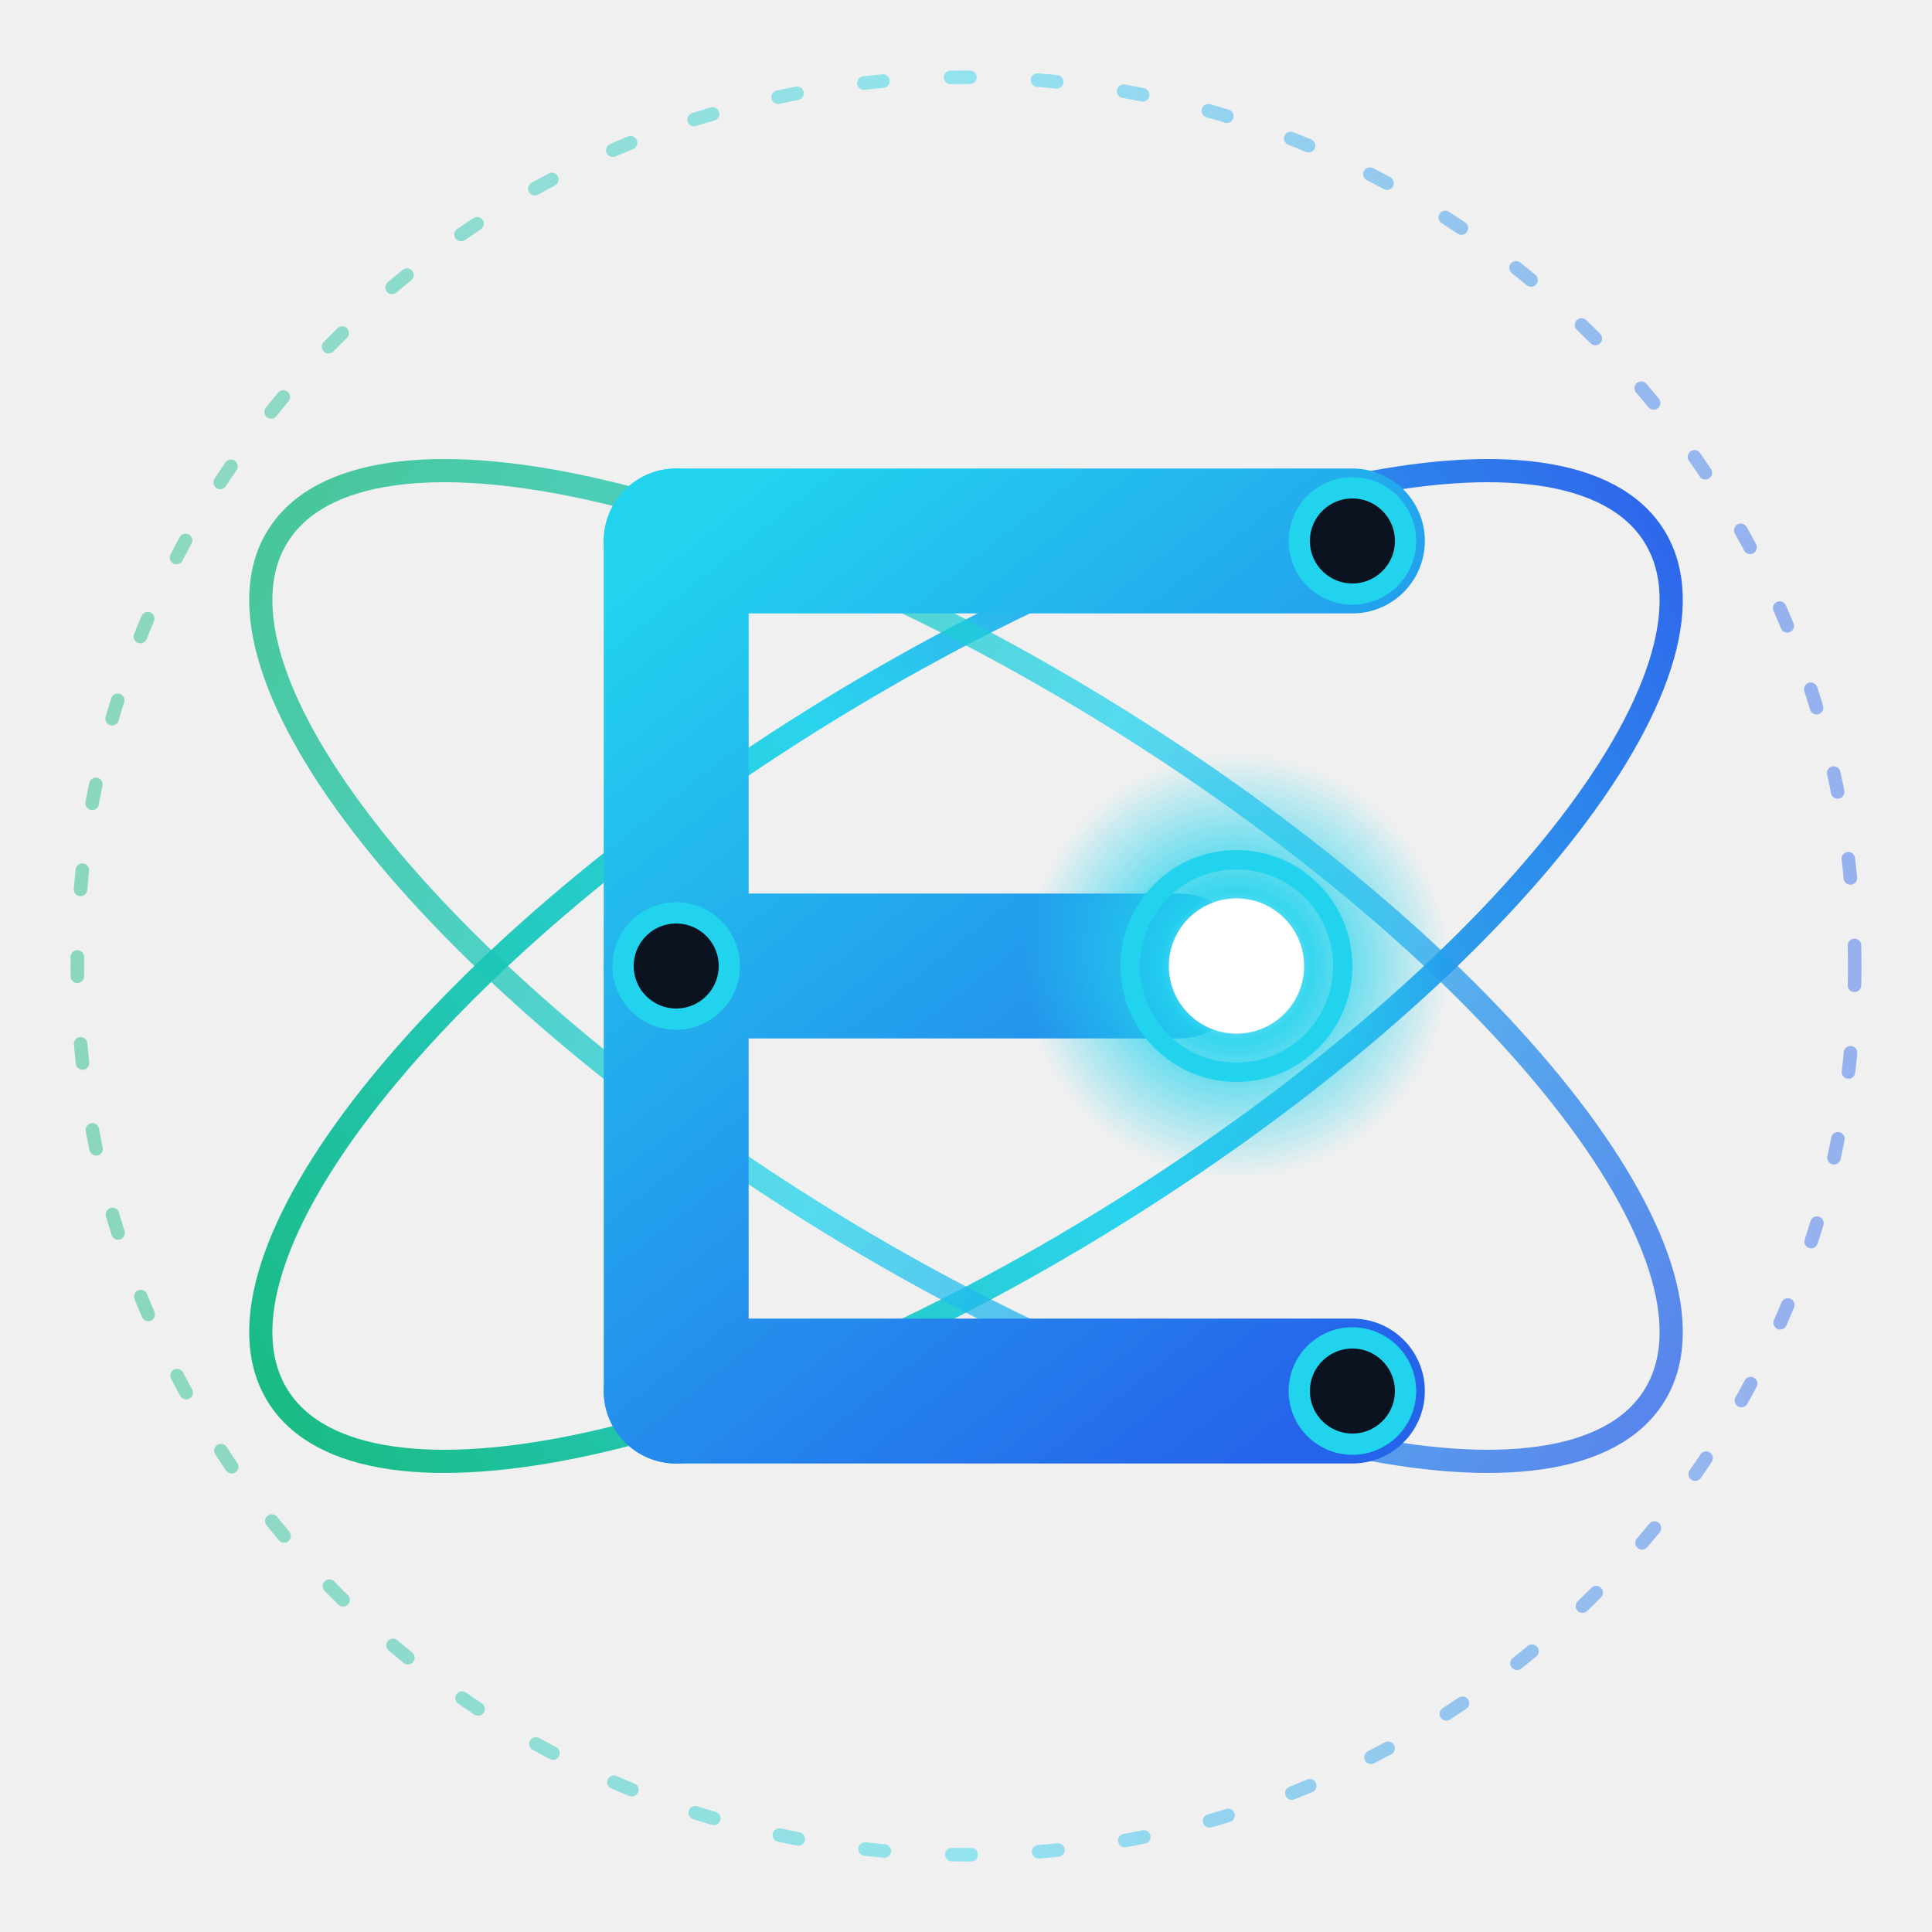
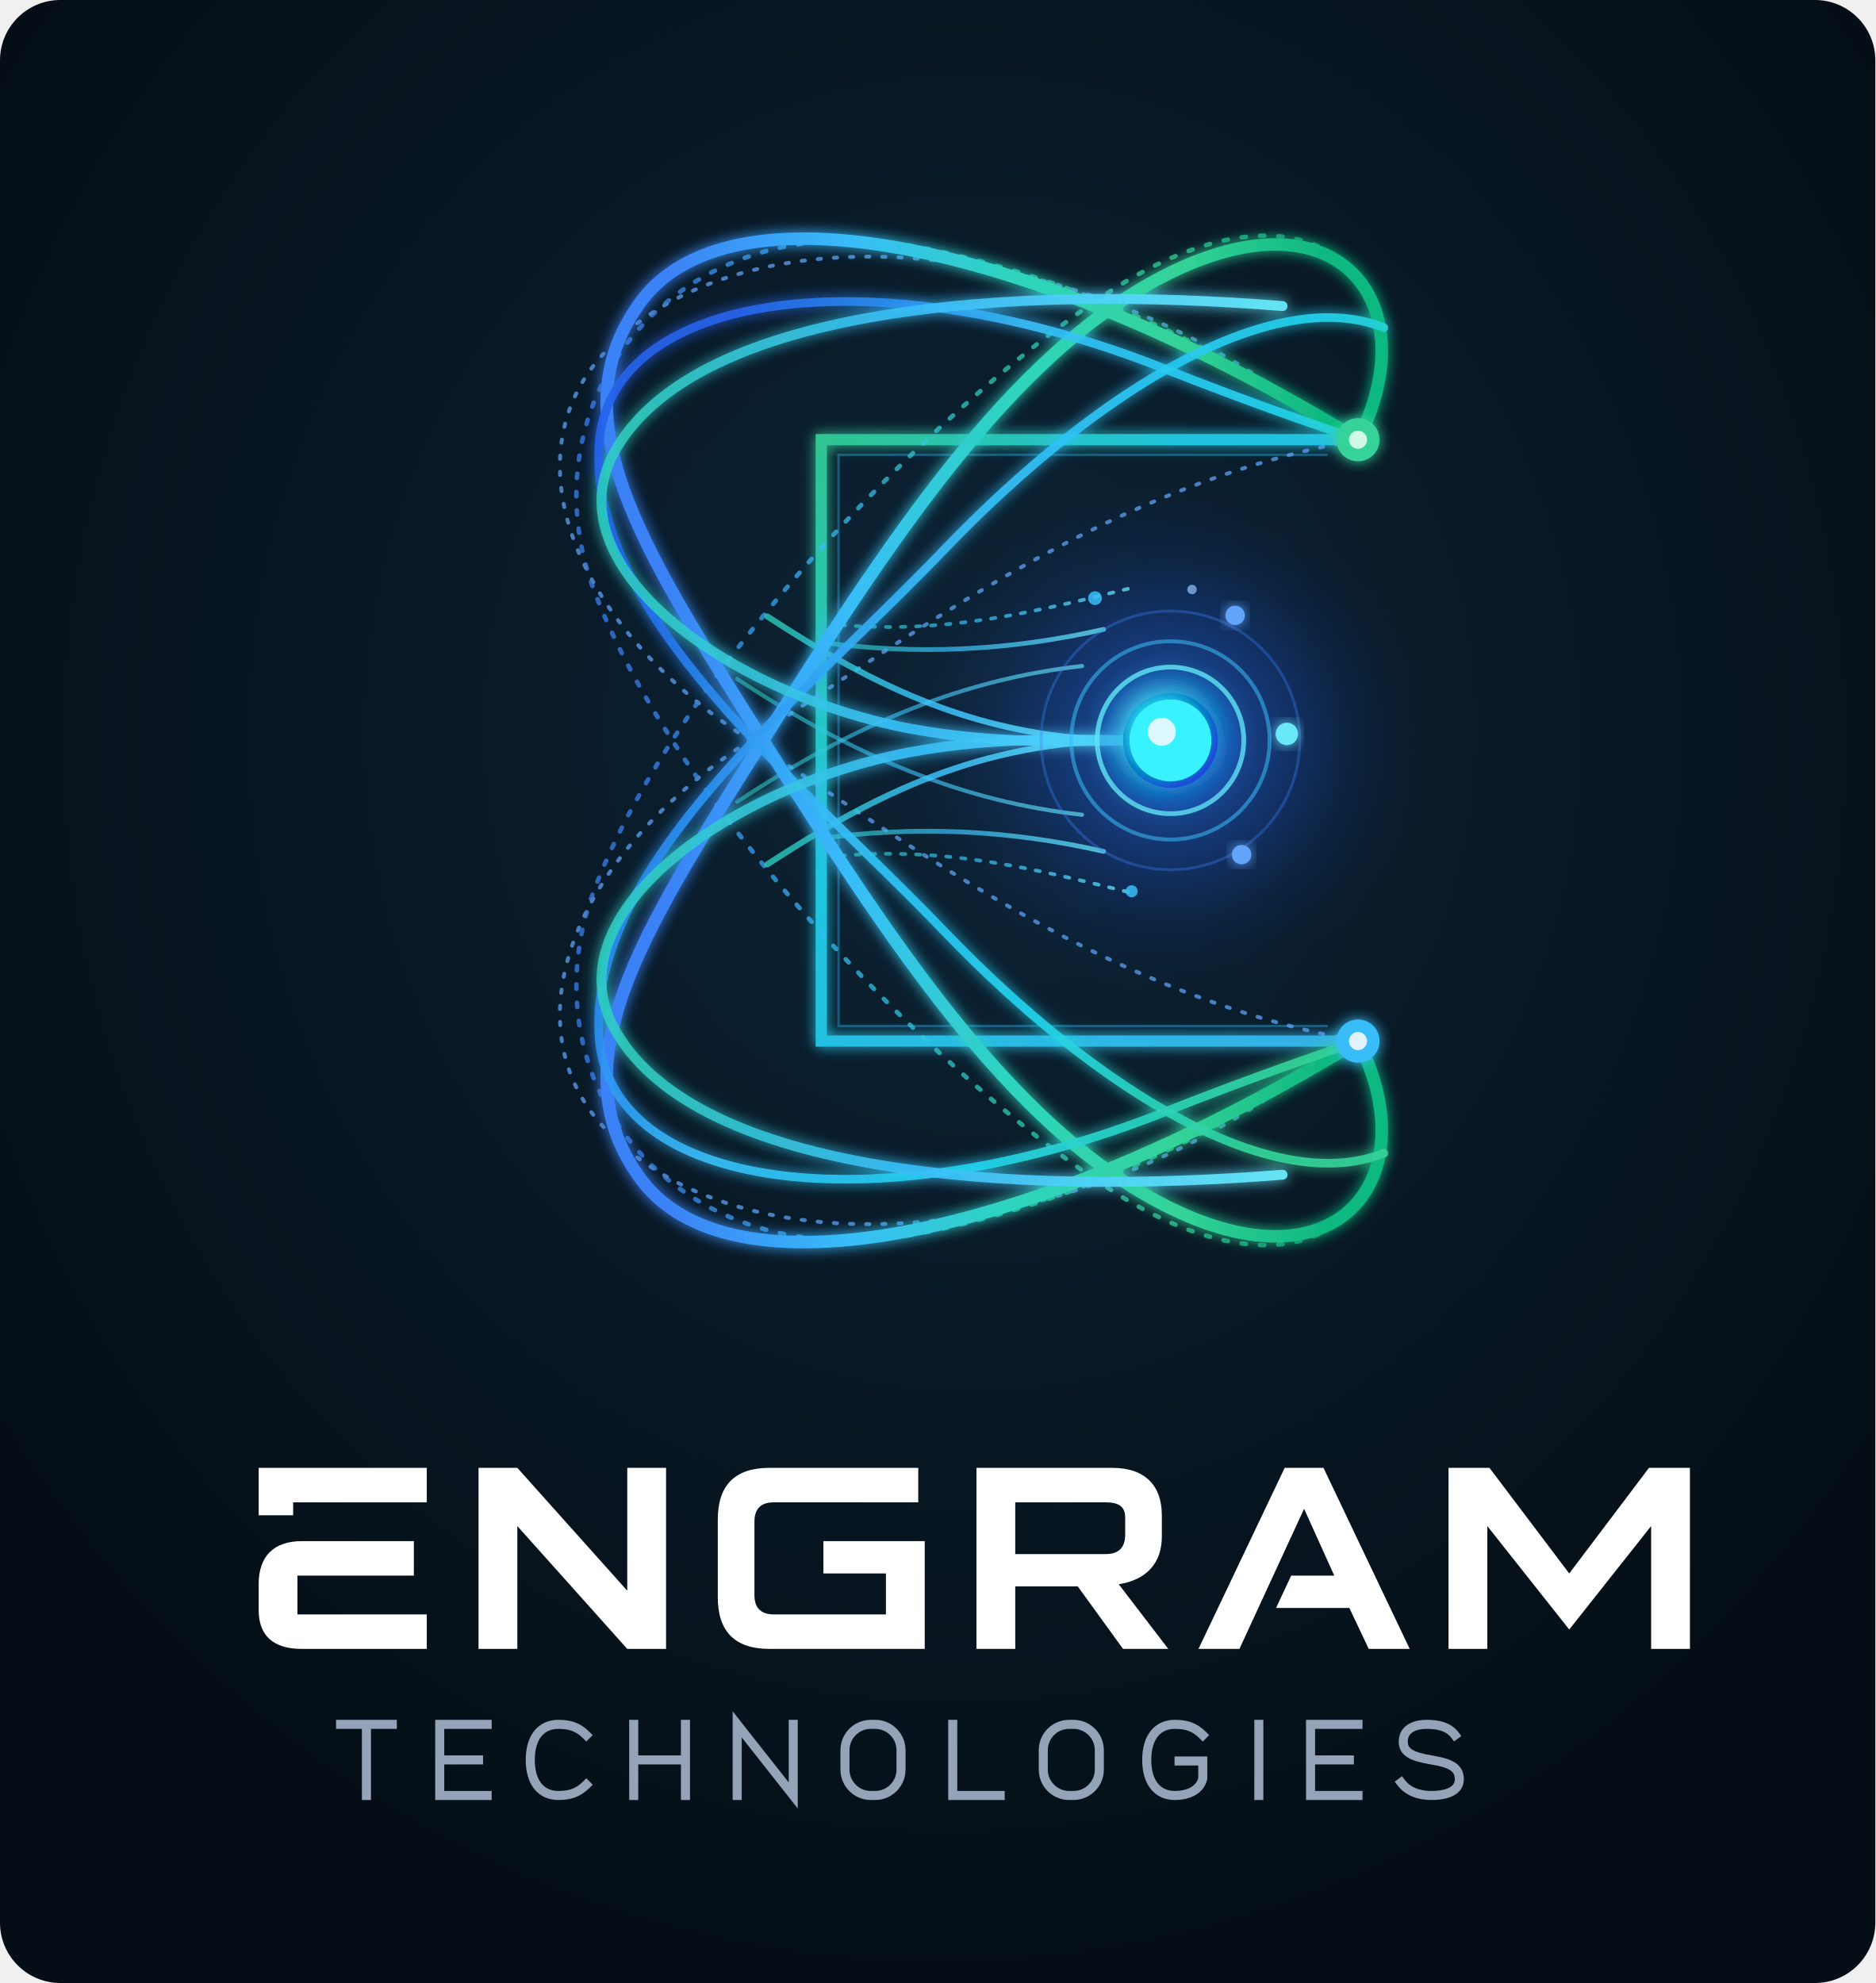
- <svg xmlns="http://www.w3.org/2000/svg" viewBox="0 0 200 200" width="200" height="200" role="img" aria-label="Engram Technologies">
+ <svg xmlns="http://www.w3.org/2000/svg" viewBox="0 0 870 920" width="100%" height="100%">
  <defs>
-     <linearGradient id="eg" gradientUnits="userSpaceOnUse" x1="70" y1="56" x2="140" y2="144">
-       <stop offset="0" stop-color="#22D3EE" />
-       <stop offset="1" stop-color="#2563EB" />
+     <radialGradient id="bgGlow" cx="50%" cy="38%" r="62%" fx="54%" fy="36%">
+       <stop offset="0%" stop-color="#0D2538" />
+       <stop offset="55%" stop-color="#081723" />
+       <stop offset="100%" stop-color="#050E16" />
+     </radialGradient>
+     <radialGradient id="coreHalo" cx="50%" cy="50%" r="50%">
+       <stop offset="0%" stop-color="#38BDF8" stop-opacity="0.78" />
+       <stop offset="35%" stop-color="#2563EB" stop-opacity="0.40" />
+       <stop offset="70%" stop-color="#1D4ED8" stop-opacity="0.12" />
+       <stop offset="100%" stop-color="#1E3A8A" stop-opacity="0" />
+     </radialGradient>
+     <radialGradient id="coreCenter" cx="42%" cy="42%" r="58%">
+       <stop offset="0%" stop-color="#F0F9FF" />
+       <stop offset="38%" stop-color="#38F2FF" />
+       <stop offset="82%" stop-color="#0284C7" />
+       <stop offset="100%" stop-color="#1D4ED8" />
+     </radialGradient>
+     <linearGradient id="gradRibbonMain" x1="8%" y1="50%" x2="92%" y2="50%">
+       <stop offset="0%" stop-color="#3B82F6" />
+       <stop offset="28%" stop-color="#38BDF8" />
+       <stop offset="52%" stop-color="#2DD4BF" />
+       <stop offset="78%" stop-color="#34D399" />
+       <stop offset="100%" stop-color="#10B981" />
    </linearGradient>
-     <linearGradient id="orb" gradientUnits="userSpaceOnUse" x1="16" y1="100" x2="184" y2="100">
-       <stop offset="0" stop-color="#10B981" />
-       <stop offset="0.5" stop-color="#22D3EE" />
-       <stop offset="1" stop-color="#2563EB" />
+     <linearGradient id="gradRibbonSecondary" x1="5%" y1="30%" x2="95%" y2="70%">
+       <stop offset="0%" stop-color="#2563EB" />
+       <stop offset="35%" stop-color="#38BDF8" />
+       <stop offset="68%" stop-color="#22D3EE" />
+       <stop offset="100%" stop-color="#34D399" />
    </linearGradient>
-     <radialGradient id="core" cx="0.5" cy="0.5" r="0.5">
-       <stop offset="0" stop-color="#FFFFFF" />
-       <stop offset="0.35" stop-color="#22D3EE" />
-       <stop offset="1" stop-color="#22D3EE" stop-opacity="0" />
-     </radialGradient>
+     <linearGradient id="gradCenterBridge" x1="0%" y1="50%" x2="100%" y2="50%">
+       <stop offset="0%" stop-color="#2DD4BF" stop-opacity="0.85" />
+       <stop offset="45%" stop-color="#38BDF8" stop-opacity="0.95" />
+       <stop offset="100%" stop-color="#67E8F9" stop-opacity="1" />
+     </linearGradient>
+     <linearGradient id="gradBracket" x1="0%" y1="0%" x2="100%" y2="100%">
+       <stop offset="0%" stop-color="#34D399" />
+       <stop offset="35%" stop-color="#22D3EE" />
+       <stop offset="100%" stop-color="#38BDF8" />
+     </linearGradient>
+     <filter id="neonGlow" x="-25%" y="-25%" width="150%" height="150%">
+       <feGaussianBlur stdDeviation="3.2" result="blur" />
+       <feMerge>
+         <feMergeNode in="blur" />
+         <feMergeNode in="SourceGraphic" />
+       </feMerge>
+     </filter>
+     <filter id="strongGlow" x="-50%" y="-50%" width="200%" height="200%">
+       <feGaussianBlur stdDeviation="7.5" result="blur1" />
+       <feGaussianBlur stdDeviation="2.5" result="blur2" />
+       <feMerge>
+         <feMergeNode in="blur1" />
+         <feMergeNode in="blur2" />
+         <feMergeNode in="SourceGraphic" />
+       </feMerge>
+     </filter>
  </defs>
-   <g fill="none" stroke="url(#orb)" stroke-width="2.4" stroke-linecap="round">
-     <ellipse cx="100" cy="100" rx="84" ry="30" transform="rotate(-32 100 100)" opacity="0.95" />
-     <ellipse cx="100" cy="100" rx="84" ry="30" transform="rotate(32 100 100)" opacity="0.75" />
-     <ellipse cx="100" cy="100" rx="92" ry="92" stroke-dasharray="2 7" stroke-width="1.4" opacity="0.45" />
+   <rect width="870" height="920" rx="28" fill="url(#bgGlow)" />
+   <g id="CoreConnectionSymbol">
+     <circle cx="543" cy="343.5" r="118" fill="url(#coreHalo)" />
+     <path d="M 630 204 L 381 204 L 381 483 L 630 483" fill="none" stroke="url(#gradBracket)" stroke-width="5.2" stroke-linecap="round" opacity="0.92" filter="url(#neonGlow)" />
+     <path d="M 616 211 L 389 211 L 389 476 L 616 476" fill="none" stroke="#38BDF8" stroke-width="1.1" opacity="0.35" />
+     <g fill="none" stroke-linecap="round" opacity="0.72">
+       <path d="M 630 204 C 662 128, 608 78, 520 132 C 440 182, 315 310, 276 412 C 242 500, 312 595, 428 572 C 518 554, 585 512, 630 483" stroke="url(#gradRibbonMain)" stroke-width="2.1" stroke-dasharray="2 6.5" />
+       <path d="M 630 483 C 662 559, 608 609, 520 555 C 440 505, 315 377, 276 275 C 242 187, 312 92, 428 115 C 518 133, 585 175, 630 204" stroke="url(#gradRibbonMain)" stroke-width="2.1" stroke-dasharray="2 6.5" />
+       <path d="M 605 190 C 505 112, 350 92, 282 162 C 235 210, 265 290, 348 343.5 C 430 397, 515 462, 630 483" stroke="#60A5FA" stroke-width="1.8" stroke-dasharray="1.5 6" />
+       <path d="M 605 497 C 505 575, 350 595, 282 525 C 235 477, 265 397, 348 343.5 C 430 290, 515 225, 630 204" stroke="#60A5FA" stroke-width="1.8" stroke-dasharray="1.5 6" />
+     </g>
+     <g fill="none" stroke="url(#gradCenterBridge)" stroke-linecap="round">
+       <path d="M 381 298 C 425 304, 468 302, 512 292" stroke-width="2.2" opacity="0.75" />
+       <path d="M 381 389 C 425 383, 468 385, 512 395" stroke-width="2.2" opacity="0.75" />
+       <path d="M 356 286 C 405 318, 455 343.5, 524 343.5" stroke-width="2.8" opacity="0.9" />
+       <path d="M 356 401 C 405 369, 455 343.5, 524 343.5" stroke-width="2.8" opacity="0.9" />
+       <path d="M 342 315 C 398 352, 448 372, 502 378" stroke-width="1.9" opacity="0.65" />
+       <path d="M 342 372 C 398 335, 448 315, 502 309" stroke-width="1.9" opacity="0.65" />
+       <path d="M 390 290 C 440 294, 480 284, 528 272" stroke-width="1.7" stroke-dasharray="2 5" opacity="0.75" />
+       <path d="M 390 397 C 440 393, 480 403, 528 415" stroke-width="1.7" stroke-dasharray="2 5" opacity="0.75" />
+     </g>
+     <g fill="none" stroke-linecap="round" filter="url(#neonGlow)">
+       <path d="M 630 204 C 662 142, 622 86, 540 128 C 468 165, 412 252, 354 343.5 C 296 435, 258 495, 298 548 C 342 605, 485 572, 630 483" stroke="url(#gradRibbonMain)" stroke-width="5.8" />
+       <path d="M 630 483 C 662 545, 622 601, 540 559 C 468 522, 412 435, 354 343.5 C 296 252, 258 192, 298 139 C 342 82, 485 115, 630 204" stroke="url(#gradRibbonMain)" stroke-width="5.8" />
+       <path d="M 642 152 C 592 132, 512 178, 438 255 C 372 324, 272 402, 278 482 C 284 552, 405 568, 535 518 C 585 498, 622 486, 630 483" stroke="url(#gradRibbonSecondary)" stroke-width="4.0" opacity="0.90" />
+       <path d="M 642 535 C 592 555, 512 509, 438 432 C 372 363, 272 285, 278 205 C 284 135, 405 119, 535 169 C 585 189, 622 201, 630 204" stroke="url(#gradRibbonSecondary)" stroke-width="4.0" opacity="0.90" />
+       <path d="M 595 142 C 470 132, 325 142, 286 208 C 254 262, 338 322, 422 338 C 465 346, 502 343.5, 536 343.5" stroke="url(#gradCenterBridge)" stroke-width="4.6" opacity="0.95" />
+       <path d="M 595 545 C 470 555, 325 545, 286 479 C 254 425, 338 365, 422 349 C 465 341, 502 343.5, 536 343.5" stroke="url(#gradCenterBridge)" stroke-width="4.6" opacity="0.95" />
+     </g>
+     <circle cx="630" cy="204" r="10" fill="#34D399" filter="url(#neonGlow)" />
+     <circle cx="630" cy="204" r="4.2" fill="#D1FAE5" />
+     <circle cx="630" cy="483" r="10" fill="#38BDF8" filter="url(#neonGlow)" />
+     <circle cx="630" cy="483" r="4.2" fill="#E0F2FE" />
+     <g transform="translate(543, 343.5)">
+       <circle cx="0" cy="0" r="60" fill="none" stroke="#3B82F6" stroke-width="1.3" opacity="0.34" />
+       <circle cx="0" cy="0" r="46" fill="none" stroke="#38BDF8" stroke-width="1.8" opacity="0.55" />
+       <circle cx="0" cy="0" r="34" fill="#1D4ED8" fill-opacity="0.28" stroke="#67E8F9" stroke-width="2.2" opacity="0.82" />
+       <circle cx="0" cy="0" r="22" fill="url(#coreCenter)" filter="url(#strongGlow)" />
+       <circle cx="0" cy="0" r="19" fill="#38F2FF" />
+       <circle cx="-4" cy="-4" r="6.5" fill="#F0F9FF" opacity="0.88" />
+       <circle cx="30" cy="-58" r="4.5" fill="#60A5FA" filter="url(#neonGlow)" />
+       <circle cx="54" cy="-3" r="5.2" fill="#67E8F9" filter="url(#neonGlow)" />
+       <circle cx="33" cy="53" r="4.5" fill="#60A5FA" filter="url(#neonGlow)" />
+       <circle cx="-18" cy="70" r="2.8" fill="#38BDF8" opacity="0.85" />
+       <circle cx="-35" cy="-66" r="3.2" fill="#38BDF8" opacity="0.85" />
+       <circle cx="10" cy="-70" r="2.2" fill="#93C5FD" opacity="0.7" />
+     </g>
  </g>
-   <g fill="none" stroke="url(#eg)" stroke-width="15" stroke-linecap="round" stroke-linejoin="round">
-     <path d="M70 56 H140" />
-     <path d="M70 100 H122" />
-     <path d="M70 144 H140" />
-     <path d="M70 56 V144" />
+   <g id="Wordmark">
+     <g fill="#FFFFFF">
+       <path d="M 120 681 H 198 V 697 H 136 V 703 H 120 Z" />
+       <path d="M 192 715 H 140 C 127 715, 120 722, 120 735 V 747 C 120 759, 127 765, 140 765 H 198 V 749 H 138 V 731 H 192 Z" />
+       <path d="M 222 681 H 240 L 291 738 V 681 H 309 V 765 H 291 L 240 708 V 765 H 222 Z" />
+       <path d="M 357 681 H 426 V 697 H 359 C 353 697, 350 700, 350 706 V 740 C 350 746, 353 749, 359 749 H 411 V 730 H 382 V 715 H 429 V 765 H 357 C 341 765, 333 757, 333 741 V 705 C 333 689, 341 681, 357 681 Z" />
+       <path d="M 453 681 H 516 C 531 681, 539 689, 539 703 V 713 C 539 725, 532 733, 519 735 L 542 765 H 521 L 500 736 H 471 V 765 H 453 Z M 471 697 V 721 H 513 C 519 721, 522 718, 522 712 V 704 C 522 699, 519 697, 513 697 Z" />
+       <path d="M 596 681 H 614 L 654 765 H 635 L 626 746 H 592 L 599 731 H 619 L 605 700 L 575 765 H 556 Z" />
+       <path d="M 672 681 H 691 L 728 730 L 765 681 H 784 V 765 H 766 V 708 L 728 756 L 690 708 V 765 H 672 Z" />
+     </g>
+     <g fill="none" stroke="#94A3B8" stroke-width="4.2" stroke-linecap="square" stroke-linejoin="miter">
+       <path d="M 158 800 H 182 M 170 800 V 833" />
+       <path d="M 226 800 H 204 V 833 H 226 M 204 816.5 H 222" />
+       <path d="M 272 805 C 268 801, 264 800, 259 800 C 251 800, 246 806, 246 816.5 C 246 827, 251 833, 259 833 C 264 833, 268 832, 272 828" />
+       <path d="M 294 800 V 833 M 318 800 V 833 M 294 816.5 H 318" />
+       <path d="M 342 833 V 800 L 368 833 V 800" />
+       <rect x="392" y="800" width="26" height="33" rx="12" />
+       <path d="M 442 800 V 833 H 464" />
+       <rect x="484" y="800" width="26" height="33" rx="12" />
+       <path d="M 558 805 C 554 801, 550 800, 545 800 C 537 800, 532 806, 532 816.5 C 532 827, 537 833, 545 833 C 552 833, 557 830, 558 825 V 817 H 547" />
+       <path d="M 584 800 V 833" />
+       <path d="M 630 800 H 608 V 833 H 630 M 608 816.5 H 626" />
+       <path d="M 675 805 C 672 801, 667 800, 662 800 C 655 800, 651 803, 651 808 C 651 813, 655 815, 664 816.5 C 673 818, 677 820, 677 825.5 C 677 830.5, 672 833, 664 833 C 658 833, 653 831, 650 827" />
+     </g>
  </g>
-   <g fill="#0B1220" stroke="#22D3EE" stroke-width="2.2">
-     <circle cx="140" cy="56" r="5.5" />
-     <circle cx="140" cy="144" r="5.5" />
-     <circle cx="70" cy="100" r="5.5" />
-   </g>
-   <circle cx="128" cy="100" r="22" fill="url(#core)" opacity="0.9" />
-   <circle cx="128" cy="100" r="7" fill="#FFFFFF" />
-   <circle cx="128" cy="100" r="11" fill="none" stroke="#22D3EE" stroke-width="2" />
</svg>
